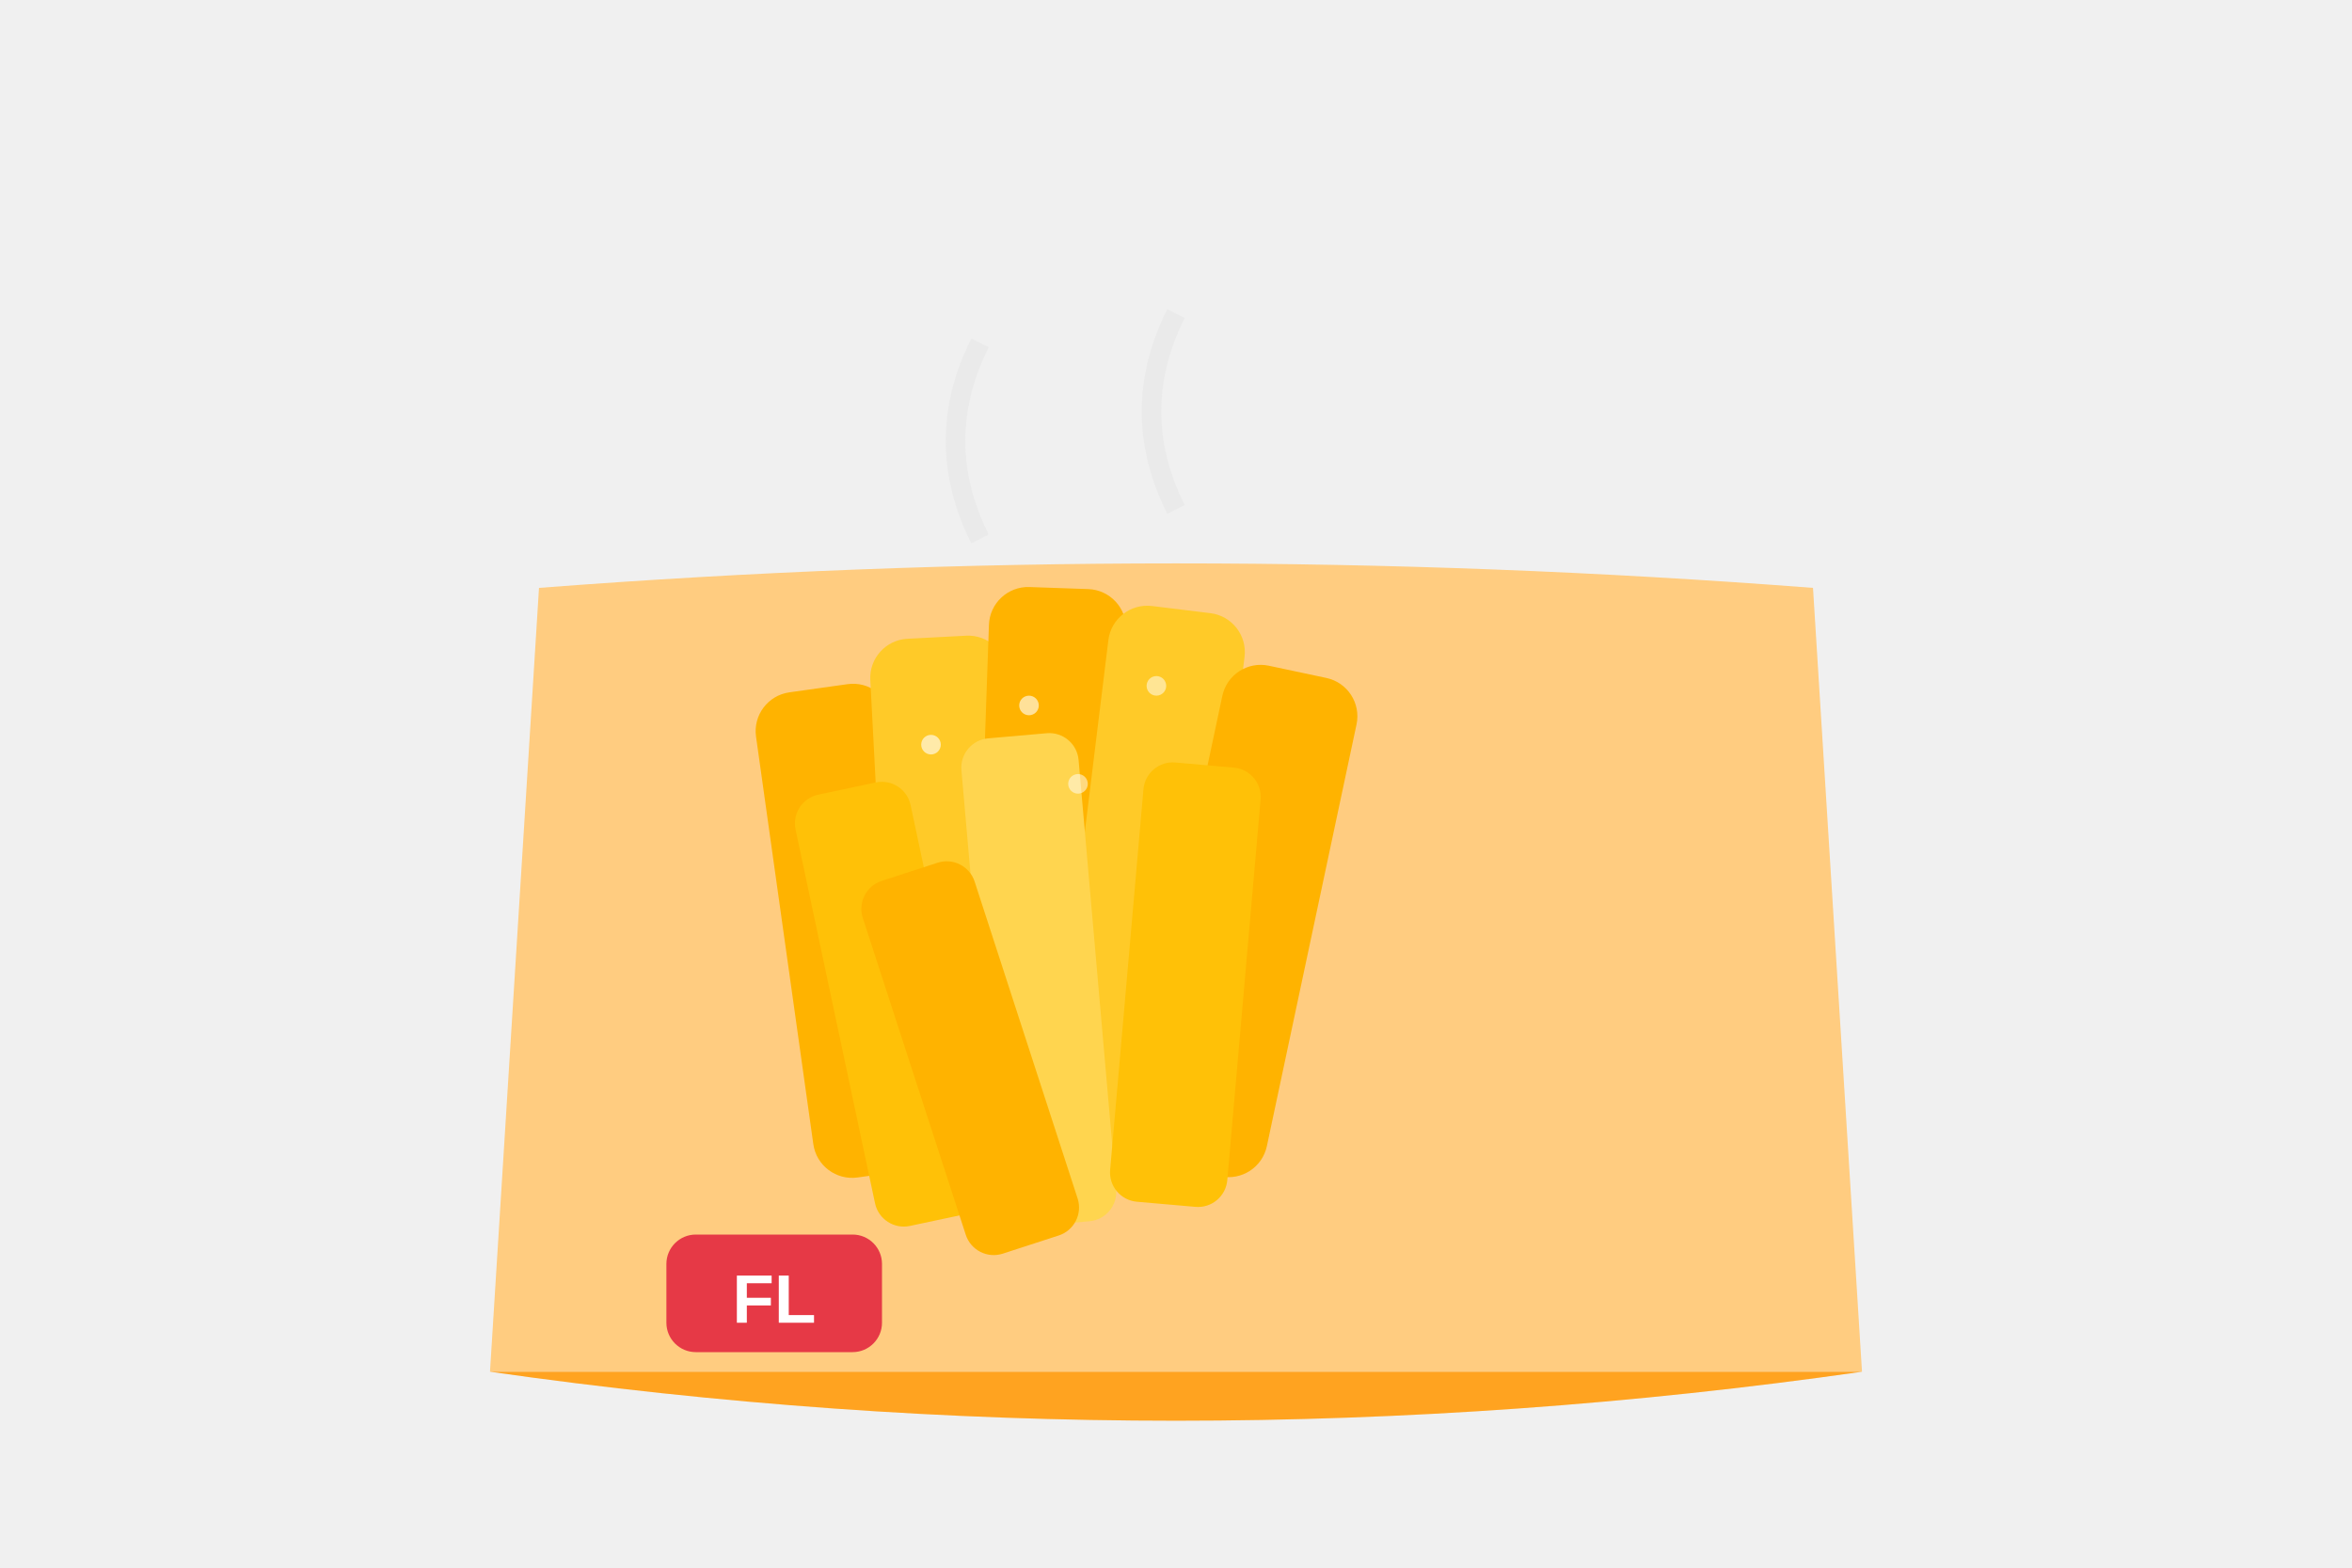
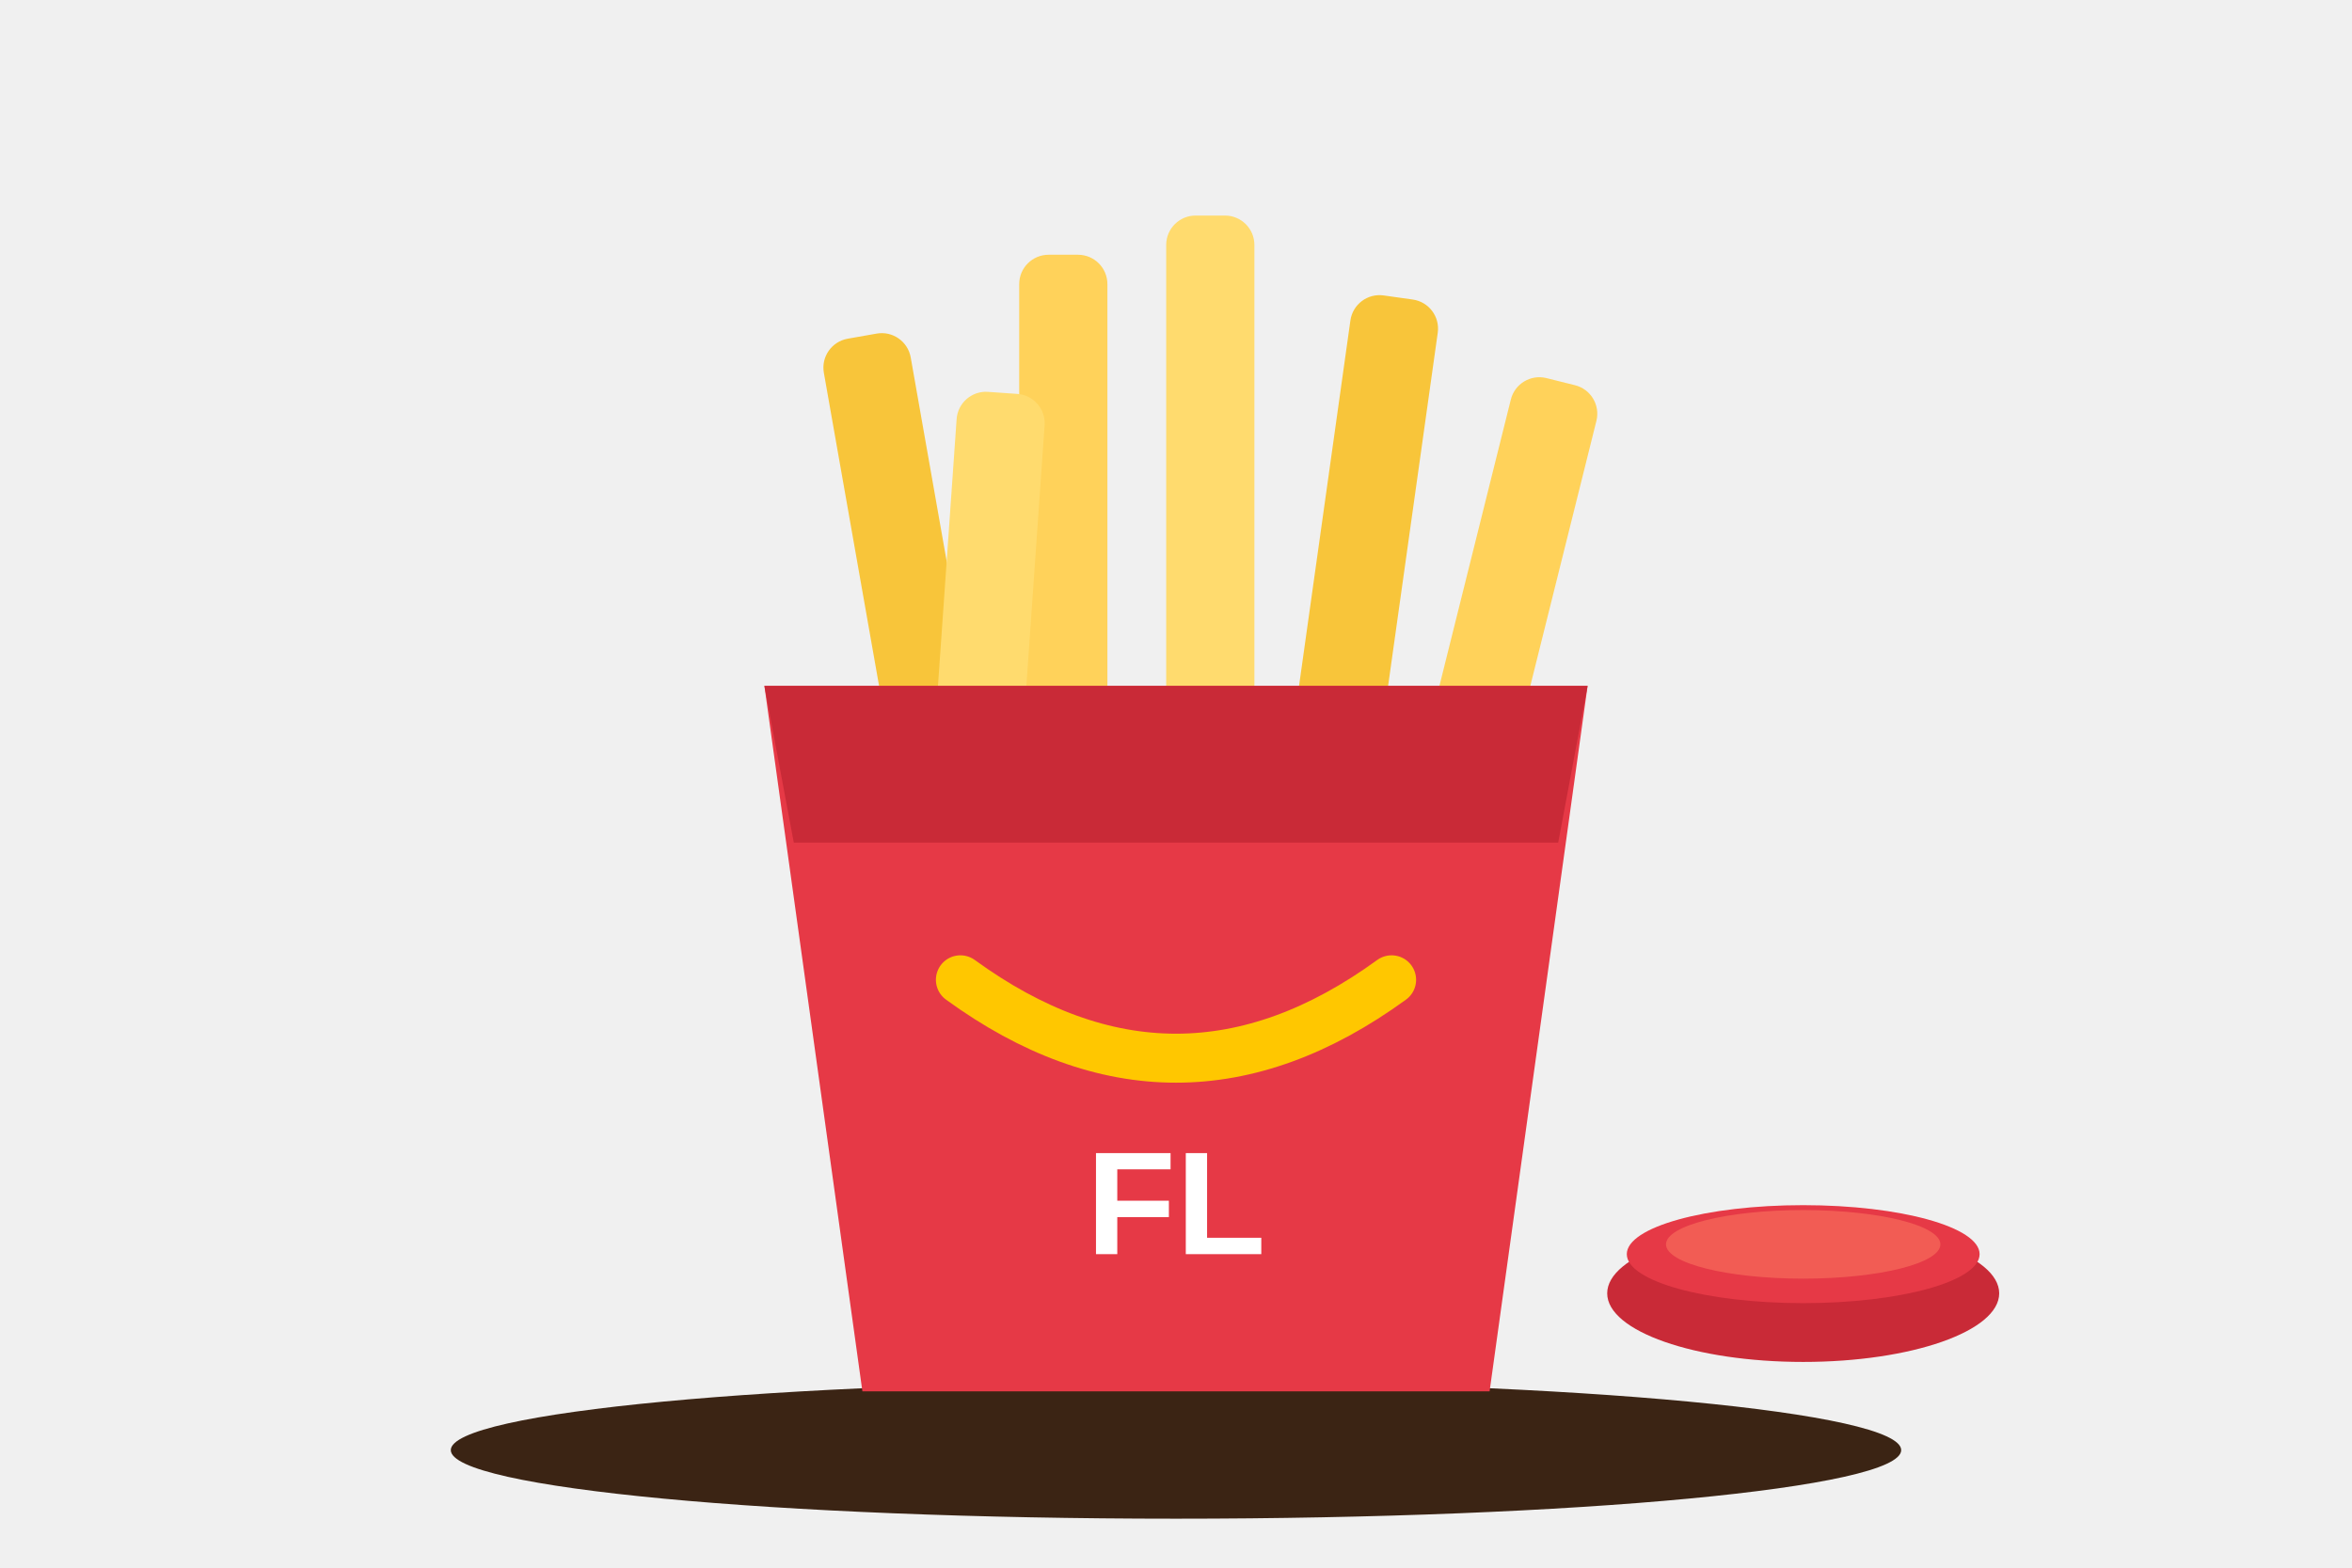
- <svg xmlns="http://www.w3.org/2000/svg" viewBox="0 0 240 160">
-   <defs>
-     <style>
-       @keyframes shake { 0%,100% { transform: translateX(0) rotate(0) } 15% { transform: translateX(2px) rotate(1deg) } 30% { transform: translateX(-1px) rotate(-.5deg) } 45% { transform: translateX(2px) rotate(1deg) } 60% { transform: translateX(0) rotate(0) } }
-       @keyframes steamUp { 0%,100% { opacity: .2; transform: translateY(0) scale(1) } 50% { opacity: .5; transform: translateY(-8px) scale(1.1) } }
-       .shake { animation: shake 4s ease-in-out infinite; transform-origin: center }
-       .steam2 { animation: steamUp 2s ease-in-out infinite }
-     </style>
-   </defs>
-   <path d="M50 140 L55 60 Q120 55 185 60 L190 140 Z" fill="#FFCC80" />
-   <path d="M50 140 Q120 150 190 140" fill="#FFA726" />
-   <path d="M50 140 Q120 150 190 140" fill="#FF8F00" opacity=".15" />
-   <g class="shake">
-     <rect x="80" y="70" width="14" height="50" rx="4" fill="#FFB300" transform="rotate(-8 87 95)" />
-     <rect x="90" y="65" width="14" height="55" rx="4" fill="#FFCA28" transform="rotate(-3 97 92)" />
-     <rect x="100" y="60" width="14" height="60" rx="4" fill="#FFB300" transform="rotate(2 107 90)" />
-     <rect x="110" y="62" width="14" height="58" rx="4" fill="#FFCA28" transform="rotate(7 117 91)" />
-     <rect x="120" y="68" width="14" height="52" rx="4" fill="#FFB300" transform="rotate(12 127 94)" />
-     <rect x="85" y="80" width="12" height="45" rx="3" fill="#FFC107" transform="rotate(-12 91 102)" />
-     <rect x="100" y="75" width="12" height="50" rx="3" fill="#FFD54F" transform="rotate(-5 106 100)" />
-     <rect x="115" y="78" width="12" height="45" rx="3" fill="#FFC107" transform="rotate(5 121 100)" />
-     <rect x="93" y="88" width="12" height="40" rx="3" fill="#FFB300" transform="rotate(-18 99 108)" />
+ <svg xmlns="http://www.w3.org/2000/svg" viewBox="0 0 240 160" role="img" aria-label="Batata frita">
+   <style>
+ .float{animation:float 3.2s ease-in-out infinite}
+ .float-slow{animation:float 4.4s ease-in-out infinite}
+ .shadow{animation:shadow 3.2s ease-in-out infinite;transform-origin:120px 148px}
+ .steam{animation:steam 2.8s ease-in-out infinite;opacity:0}
+ .s2{animation-delay:.9s}.s3{animation-delay:1.8s}
+ .bubble{animation:bubble 2.4s ease-in infinite;opacity:0}
+ .b2{animation-delay:.6s}.b3{animation-delay:1.2s}.b4{animation-delay:1.8s}
+ .wave{animation:wave 1.6s ease-in-out infinite;transform-box:fill-box;transform-origin:left center}
+ .wobble{animation:wobble 3s ease-in-out infinite;transform-box:fill-box;transform-origin:center bottom}
+ .drip{animation:drip 2.6s ease-in-out infinite;transform-box:fill-box;transform-origin:center top}
+ .stretch{animation:stretch 3.2s ease-in-out infinite;transform-box:fill-box;transform-origin:center bottom}
+ .bob1{animation:float 2.6s ease-in-out infinite}.bob2{animation:float 2.6s ease-in-out .4s infinite}.bob3{animation:float 2.6s ease-in-out .8s infinite}
+ @keyframes float{0%,100%{transform:translateY(0)}50%{transform:translateY(-5px)}}
+ @keyframes shadow{0%,100%{transform:scaleX(1);opacity:.16}50%{transform:scaleX(.9);opacity:.1}}
+ @keyframes steam{0%{opacity:0;transform:translateY(8px)}35%{opacity:.75}100%{opacity:0;transform:translateY(-16px)}}
+ @keyframes bubble{0%{opacity:0;transform:translateY(0)}20%{opacity:.9}100%{opacity:0;transform:translateY(-46px)}}
+ @keyframes wave{0%,100%{transform:skewY(0)}50%{transform:skewY(-8deg)}}
+ @keyframes wobble{0%,100%{transform:rotate(0)}25%{transform:rotate(-2deg)}75%{transform:rotate(2deg)}}
+ @keyframes drip{0%,100%{transform:scaleY(1)}50%{transform:scaleY(1.35)}}
+ @keyframes stretch{0%,100%{transform:scaleY(1)}50%{transform:scaleY(1.25)}}
+ @media (prefers-reduced-motion:reduce){*{animation:none!important}.steam,.bubble{opacity:.55}}
+ </style>
+   <ellipse class="shadow" cx="120" cy="148" rx="74" ry="7" fill="#3B2414" />
+   <g class="float-slow">
+     <g transform="translate(0 0) scale(1.0)">
+       <g class="bob1">
+         <rect x="88" y="34" width="9" height="62" rx="3" fill="#F8C53A" transform="rotate(-10 92 60)" />
+       </g>
+       <g class="bob2">
+         <rect x="104" y="26" width="9" height="70" rx="3" fill="#FFD25A" />
+         <rect x="134" y="30" width="9" height="66" rx="3" fill="#F8C53A" transform="rotate(8 138 60)" />
+       </g>
+       <g class="bob3">
+         <rect x="119" y="22" width="9" height="74" rx="3" fill="#FFDB6E" />
+         <rect x="148" y="38" width="9" height="58" rx="3" fill="#FFD25A" transform="rotate(14 152 66)" />
+         <rect x="96" y="40" width="9" height="56" rx="3" fill="#FFDB6E" transform="rotate(4 100 66)" />
+       </g>
+       <path d="M78 70 H162 L152 142 H88 Z" fill="#E63946" />
+       <path d="M78 70 H162 L159 86 H81 Z" fill="#C92A37" />
+       <path d="M98 100 q22 16 44 0" stroke="#FFC700" stroke-width="5" stroke-linecap="round" fill="none" />
+       <text x="120" y="128" text-anchor="middle" font-family="Arial,sans-serif" font-size="15" font-weight="900" fill="#FFFFFF">FL</text>
+     </g>
  </g>
-   <circle cx="105" cy="72" r="1" fill="#FFFFFF" opacity=".6" />
-   <circle cx="118" cy="70" r="1" fill="#FFFFFF" opacity=".5" />
-   <circle cx="95" cy="76" r="1" fill="#FFFFFF" opacity=".6" />
-   <circle cx="110" cy="80" r="1" fill="#FFFFFF" opacity=".5" />
-   <path d="M100 55 Q95 45 100 35" stroke="#DDD" stroke-width="2" fill="none" class="steam2" opacity=".3" />
-   <path d="M120 52 Q115 42 120 32" stroke="#DDD" stroke-width="2" fill="none" class="steam2" opacity=".3" style="animation-delay:.7s" />
-   <rect x="68" y="126" width="22" height="12" rx="3" fill="#E63946" />
-   <text x="79" y="135" text-anchor="middle" font-family="Arial" font-size="7" font-weight="bold" fill="#FFFFFF">FL</text>
+   <g>
+     <ellipse cx="184" cy="132" rx="20" ry="7" fill="#C92A37" />
+     <ellipse cx="184" cy="128" rx="18" ry="5" fill="#E63946" />
+     <ellipse cx="184" cy="127" rx="14" ry="3.5" fill="#F25C54" />
+   </g>
</svg>
